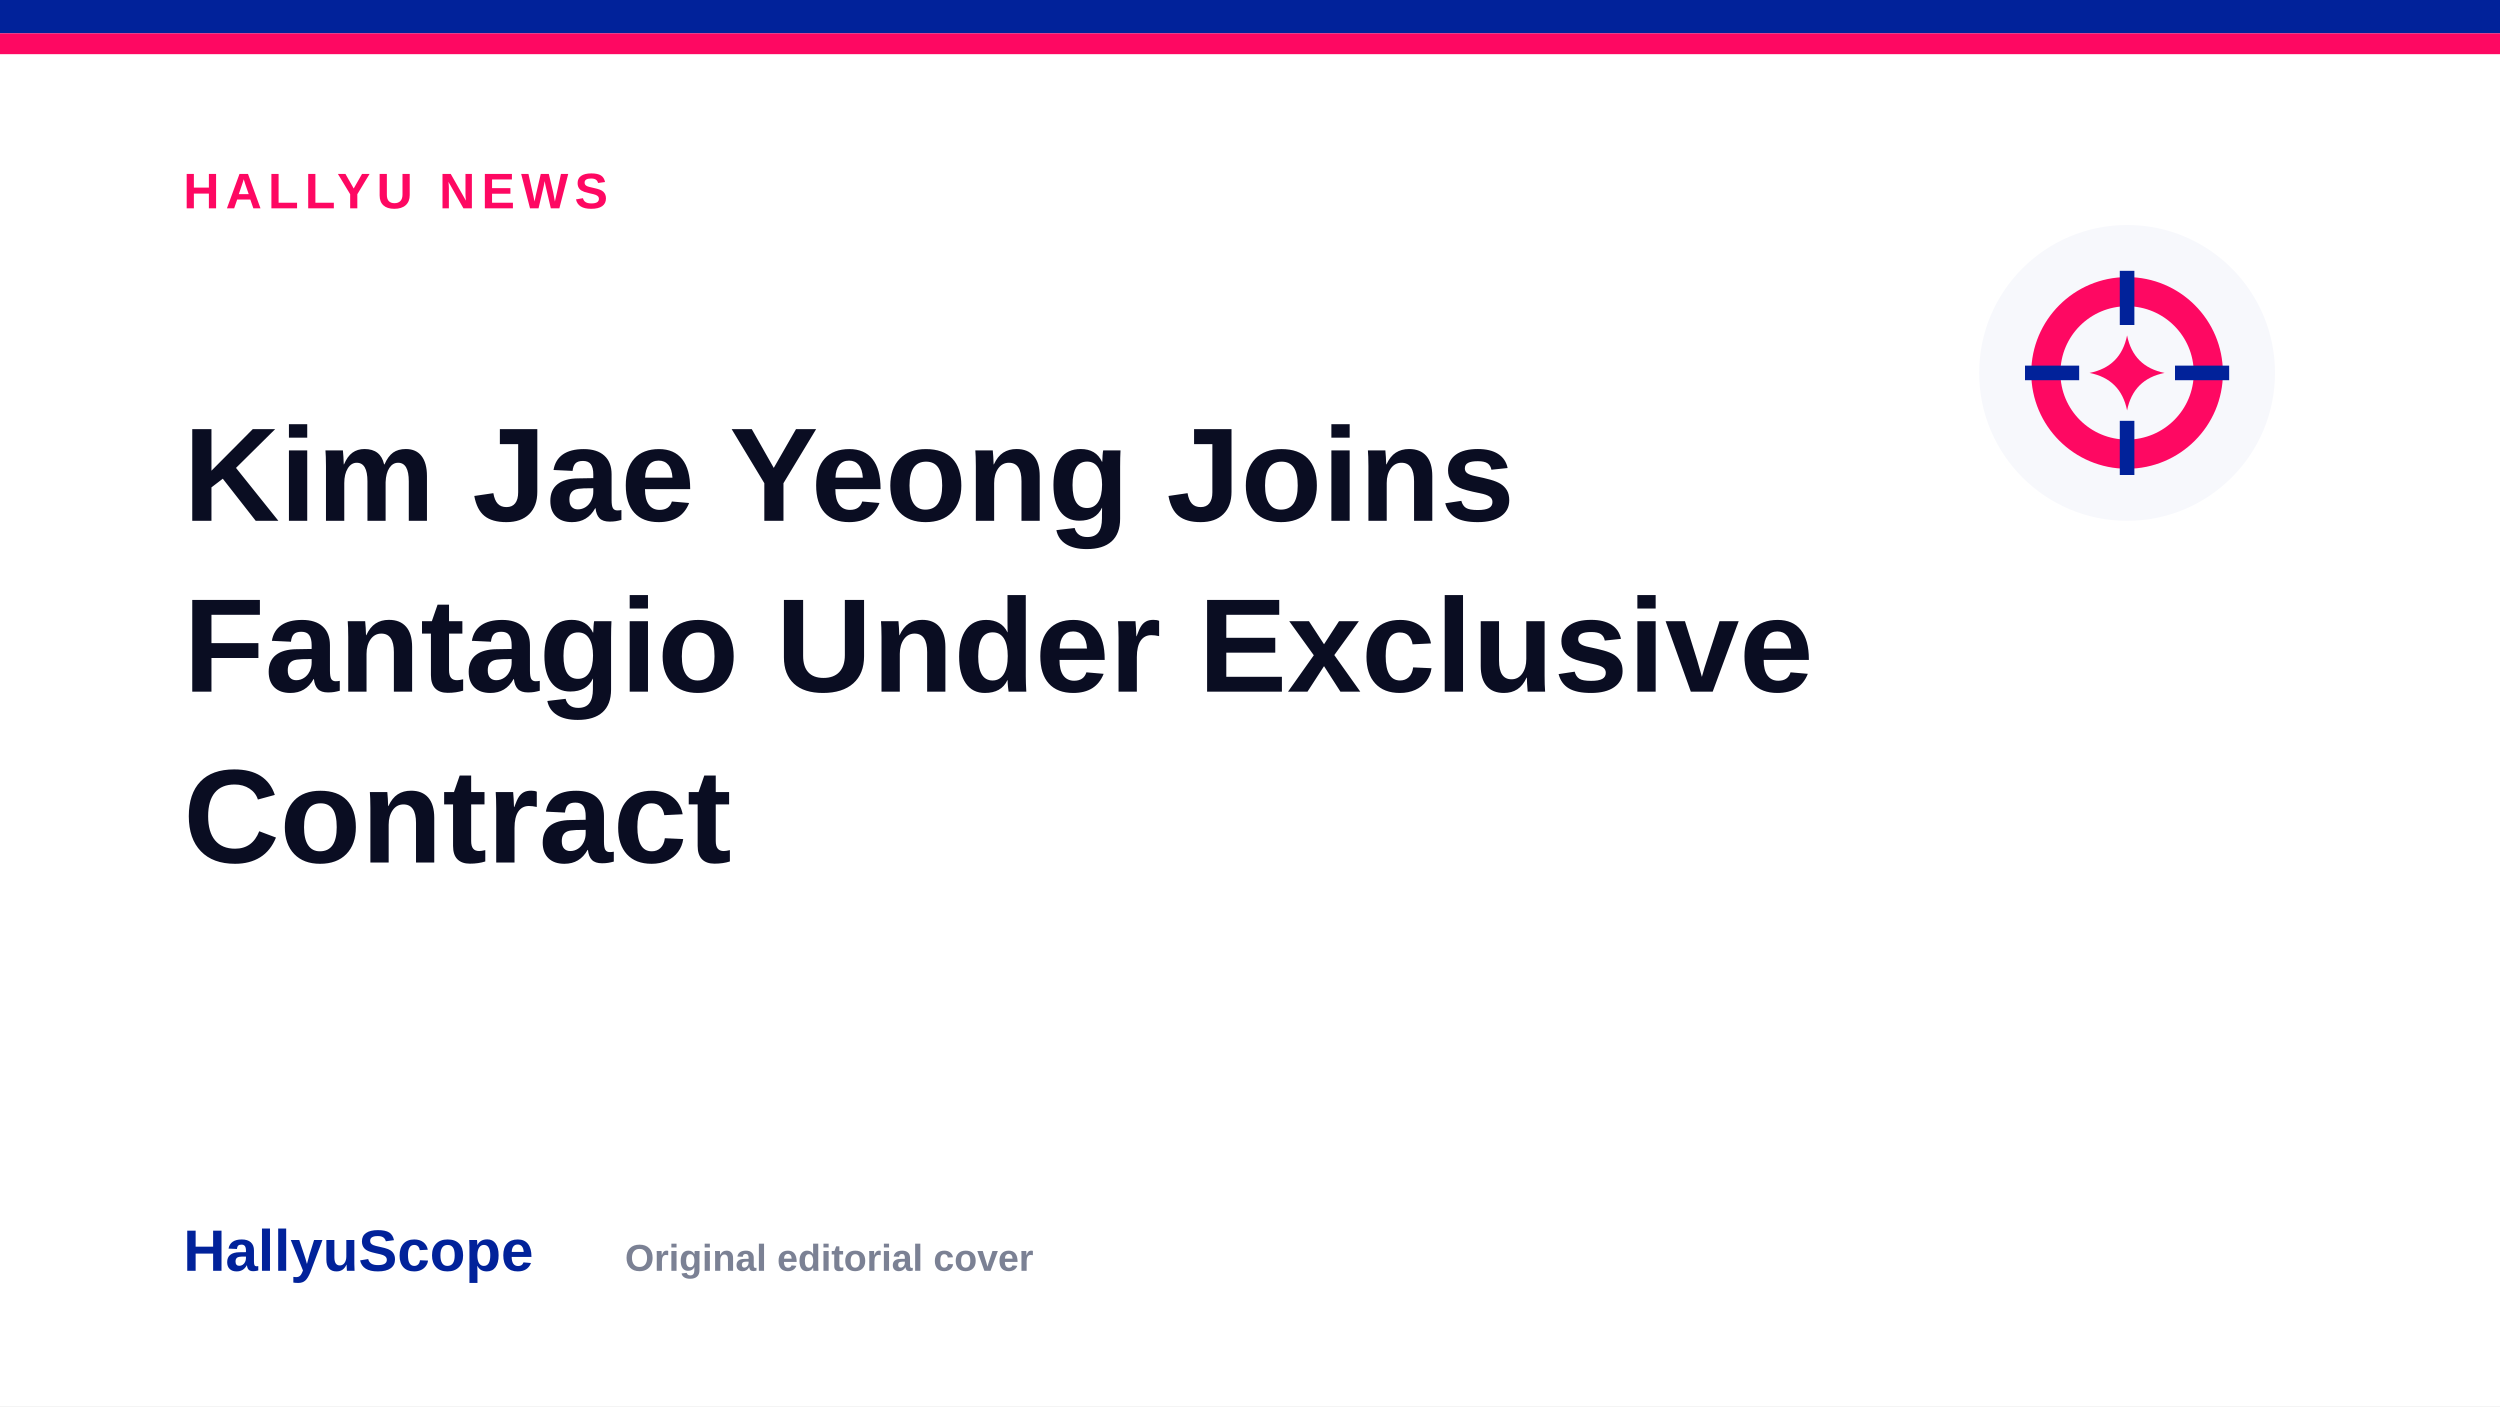
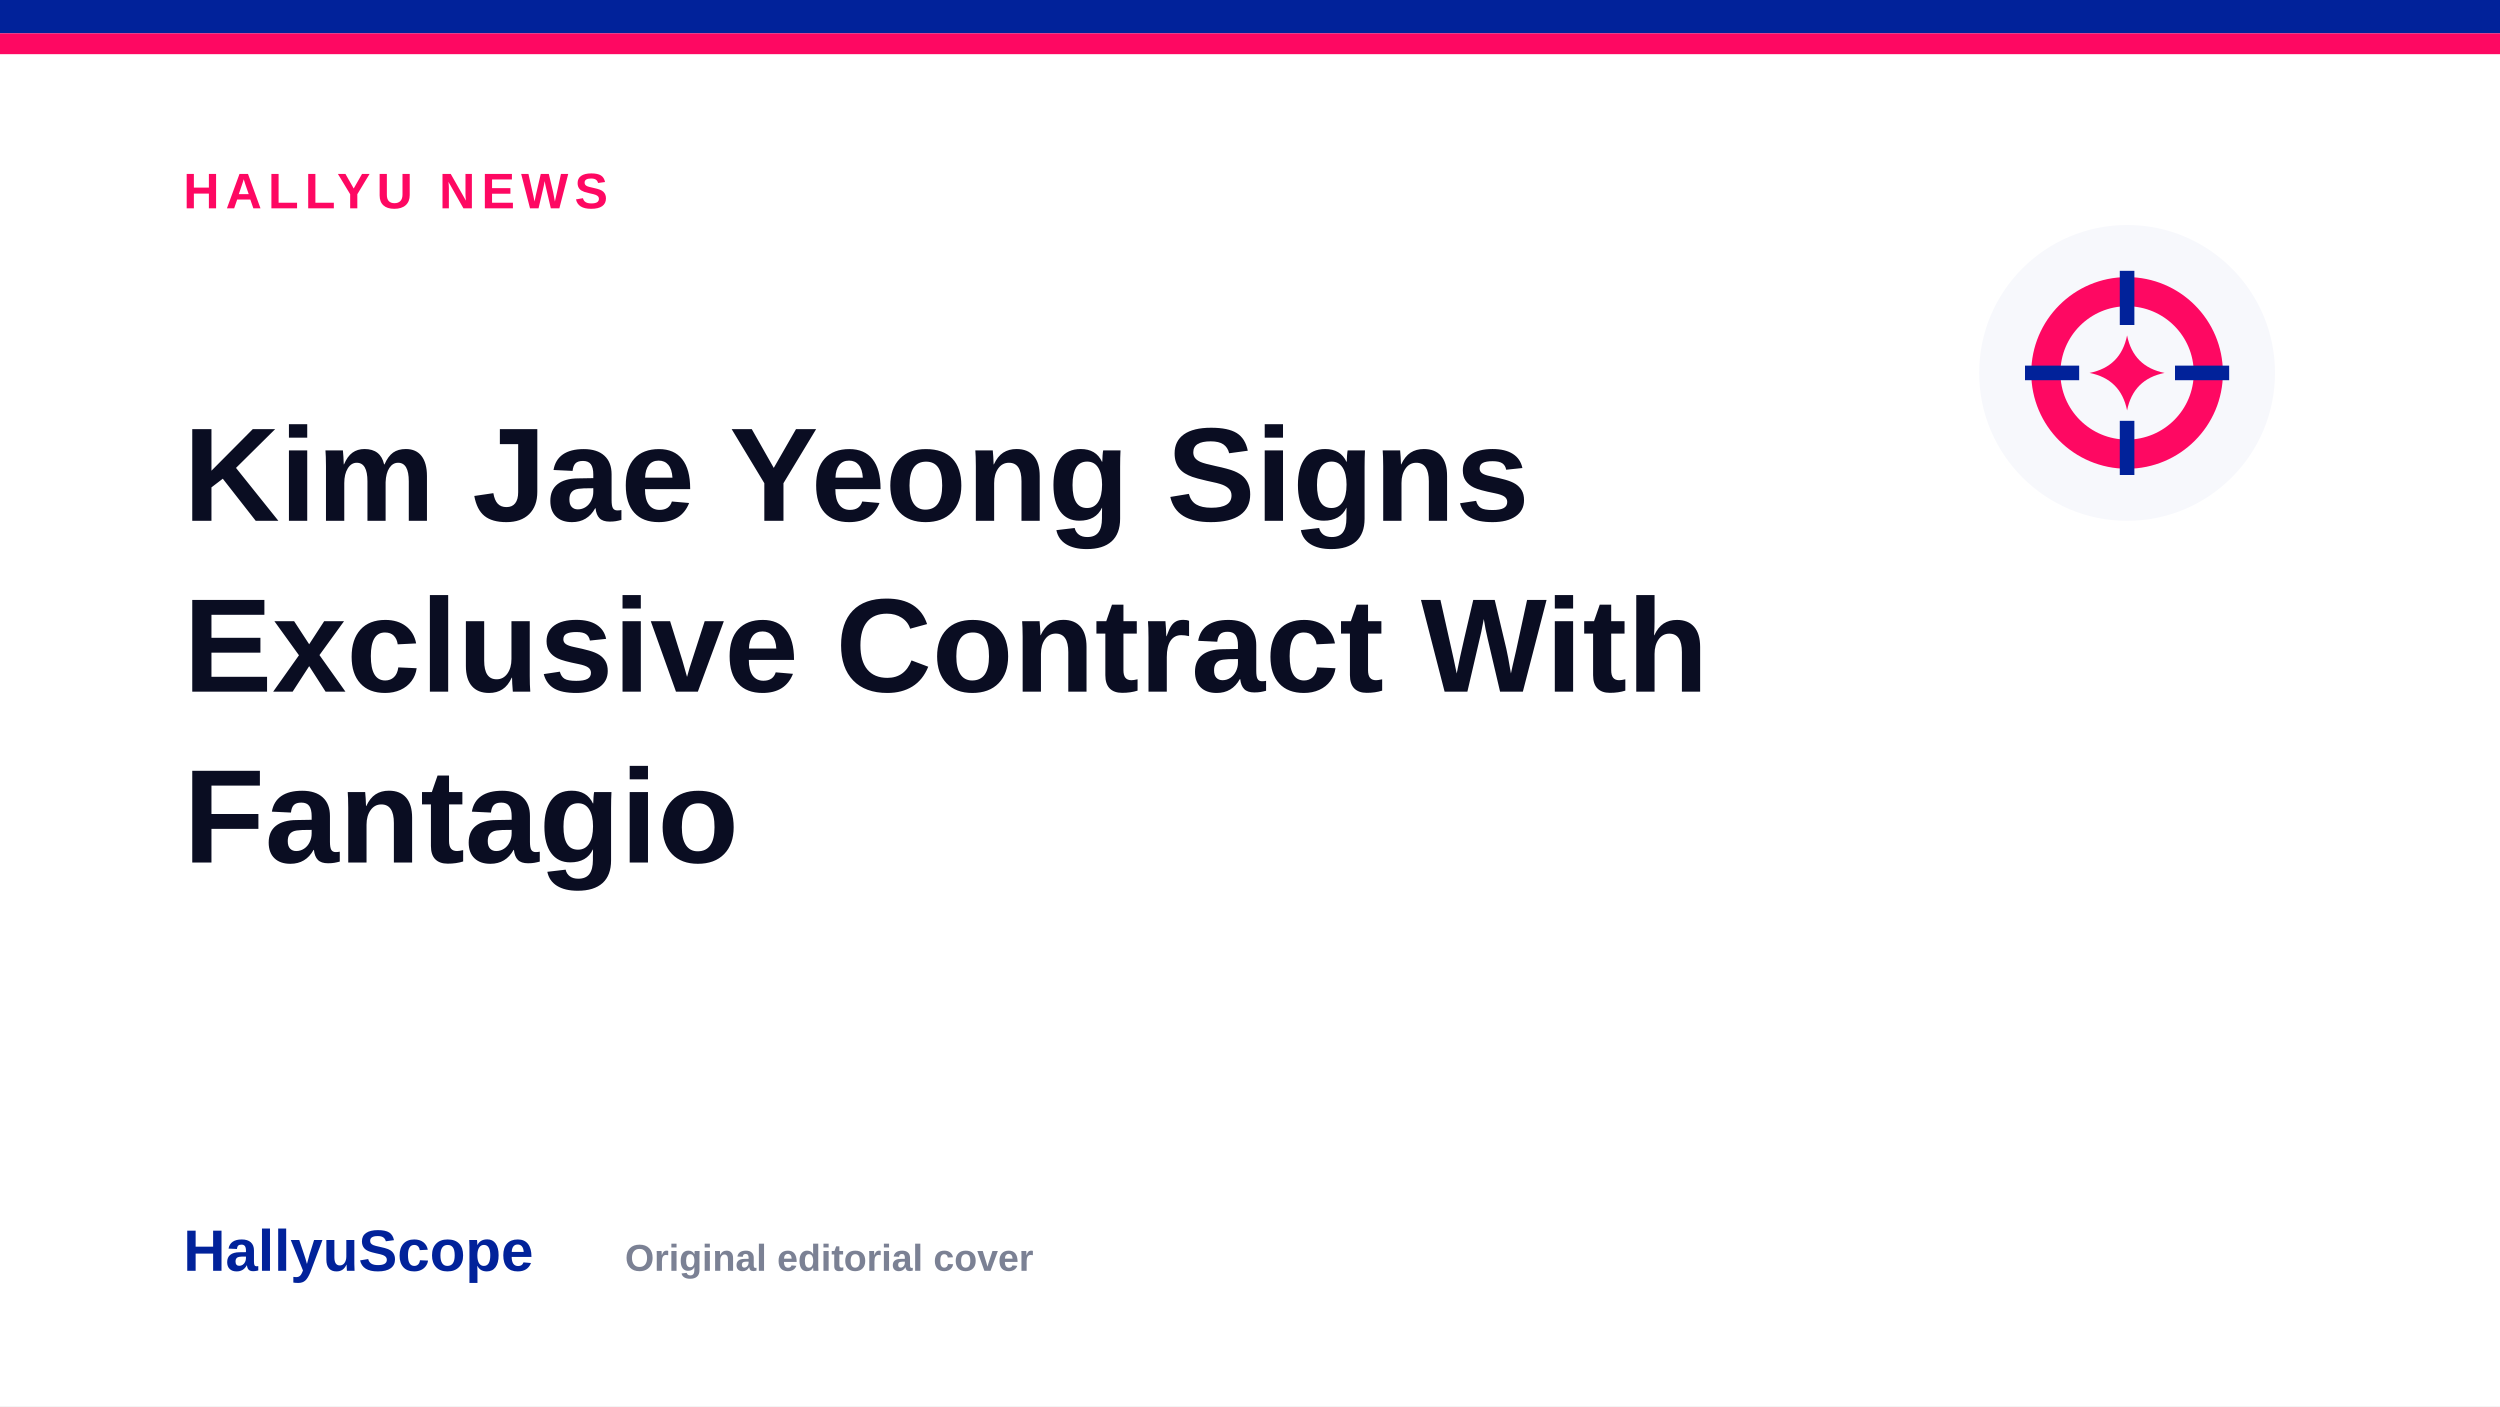
<svg xmlns="http://www.w3.org/2000/svg" width="1200" height="675" viewBox="0 0 1200 675">
  <rect width="1200" height="675" fill="#ffffff" />
  <rect x="0" y="0" width="1200" height="16" fill="#01229a" />
  <rect x="0" y="16" width="1200" height="10" fill="#fe0862" />
  <text x="88" y="100" font-family="Arial, Helvetica, sans-serif" font-size="24" font-weight="800" letter-spacing="3" fill="#fe0862">HALLYU NEWS</text>
-   <text x="88" y="250" font-family="Arial, Helvetica, sans-serif" font-size="64" font-weight="800" fill="#0a0d22">Kim Jae Yeong Joins</text>
-   <text x="88" y="332" font-family="Arial, Helvetica, sans-serif" font-size="64" font-weight="800" fill="#0a0d22">Fantagio Under Exclusive</text>
-   <text x="88" y="414" font-family="Arial, Helvetica, sans-serif" font-size="64" font-weight="800" fill="#0a0d22">Contract</text>
+   <text x="88" y="250" font-family="Arial, Helvetica, sans-serif" font-size="64" font-weight="800" fill="#0a0d22">Kim Jae Yeong Signs</text>
+   <text x="88" y="332" font-family="Arial, Helvetica, sans-serif" font-size="64" font-weight="800" fill="#0a0d22">Exclusive Contract With</text>
+   <text x="88" y="414" font-family="Arial, Helvetica, sans-serif" font-size="64" font-weight="800" fill="#0a0d22">Fantagio</text>
  <g transform="translate(950 108)">
    <rect x="0" y="0" width="142" height="142" rx="71" fill="#f7f8fc" />
    <circle cx="71" cy="71" r="39" fill="none" stroke="#fe0862" stroke-width="14" />
    <path d="M71 22v26M71 94v26M22 71h26M94 71h26" stroke="#01229a" stroke-width="7" />
    <path d="M71 53q3 15 18 18-15 3-18 18-3-15-18-18 15-3 18-18Z" fill="#fe0862" />
  </g>
  <text x="88" y="610" font-family="Arial, Helvetica, sans-serif" font-size="28" font-weight="800" fill="#01229a">HallyuScope</text>
  <text x="300" y="610" font-family="Arial, Helvetica, sans-serif" font-size="18" font-weight="600" fill="#7b8194">Original editorial cover</text>
</svg>
